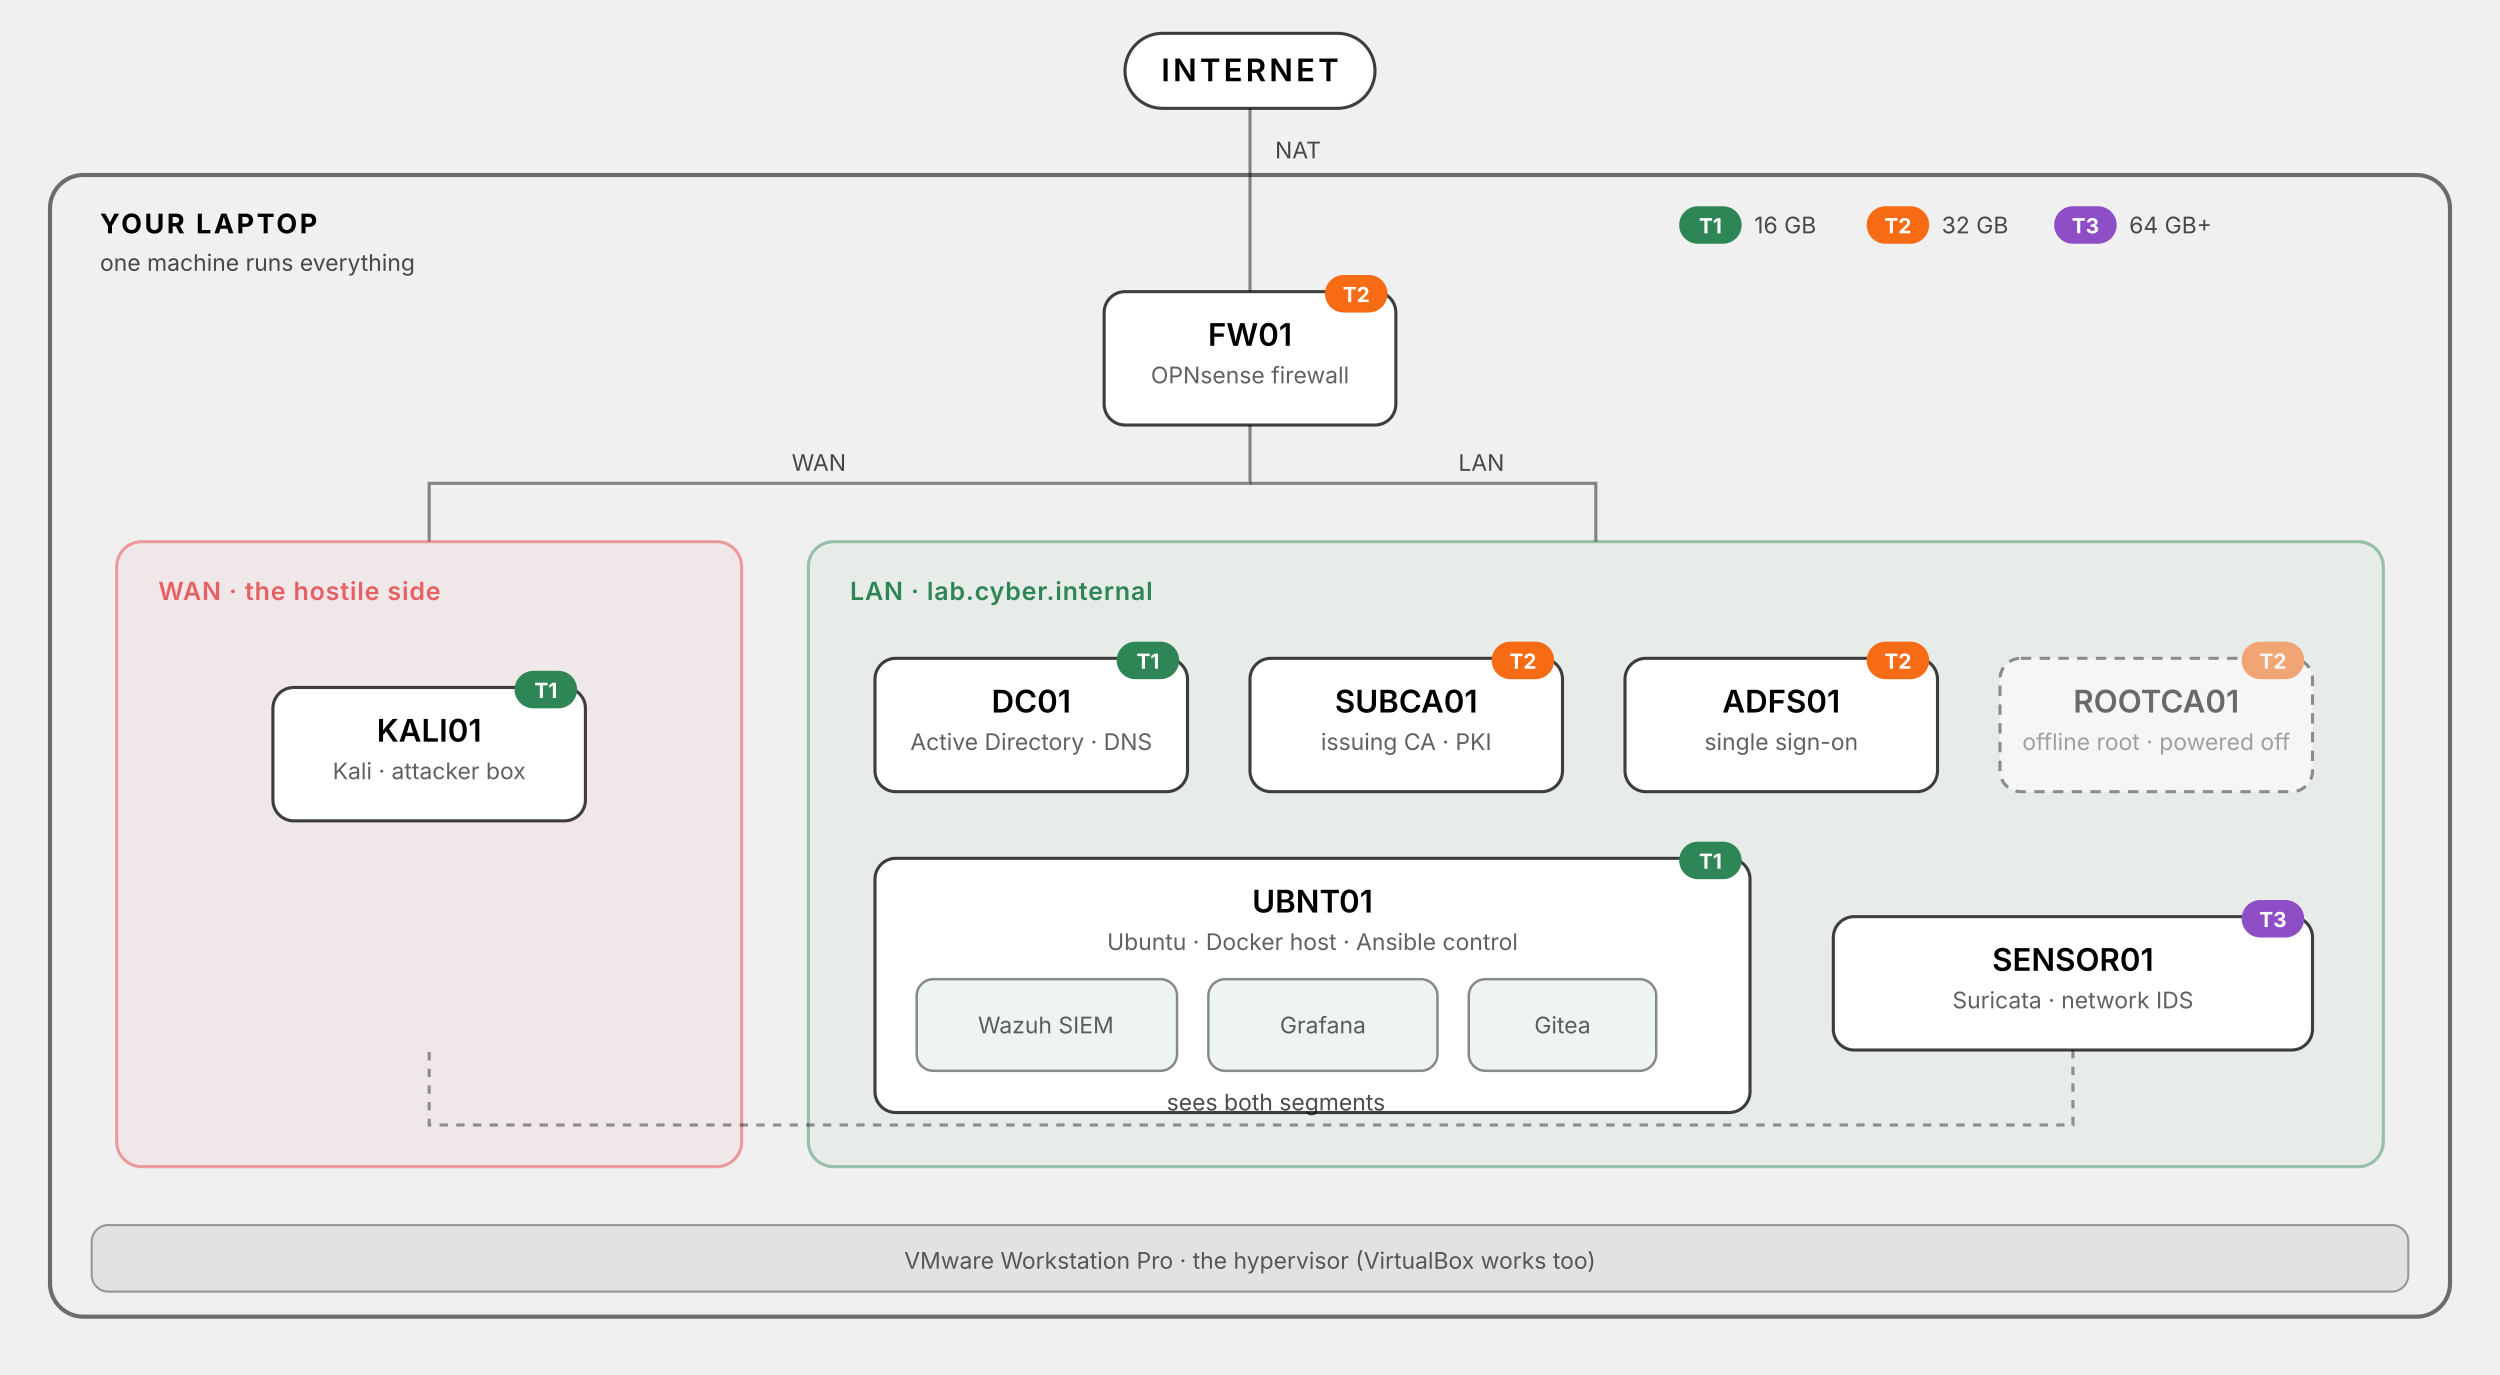
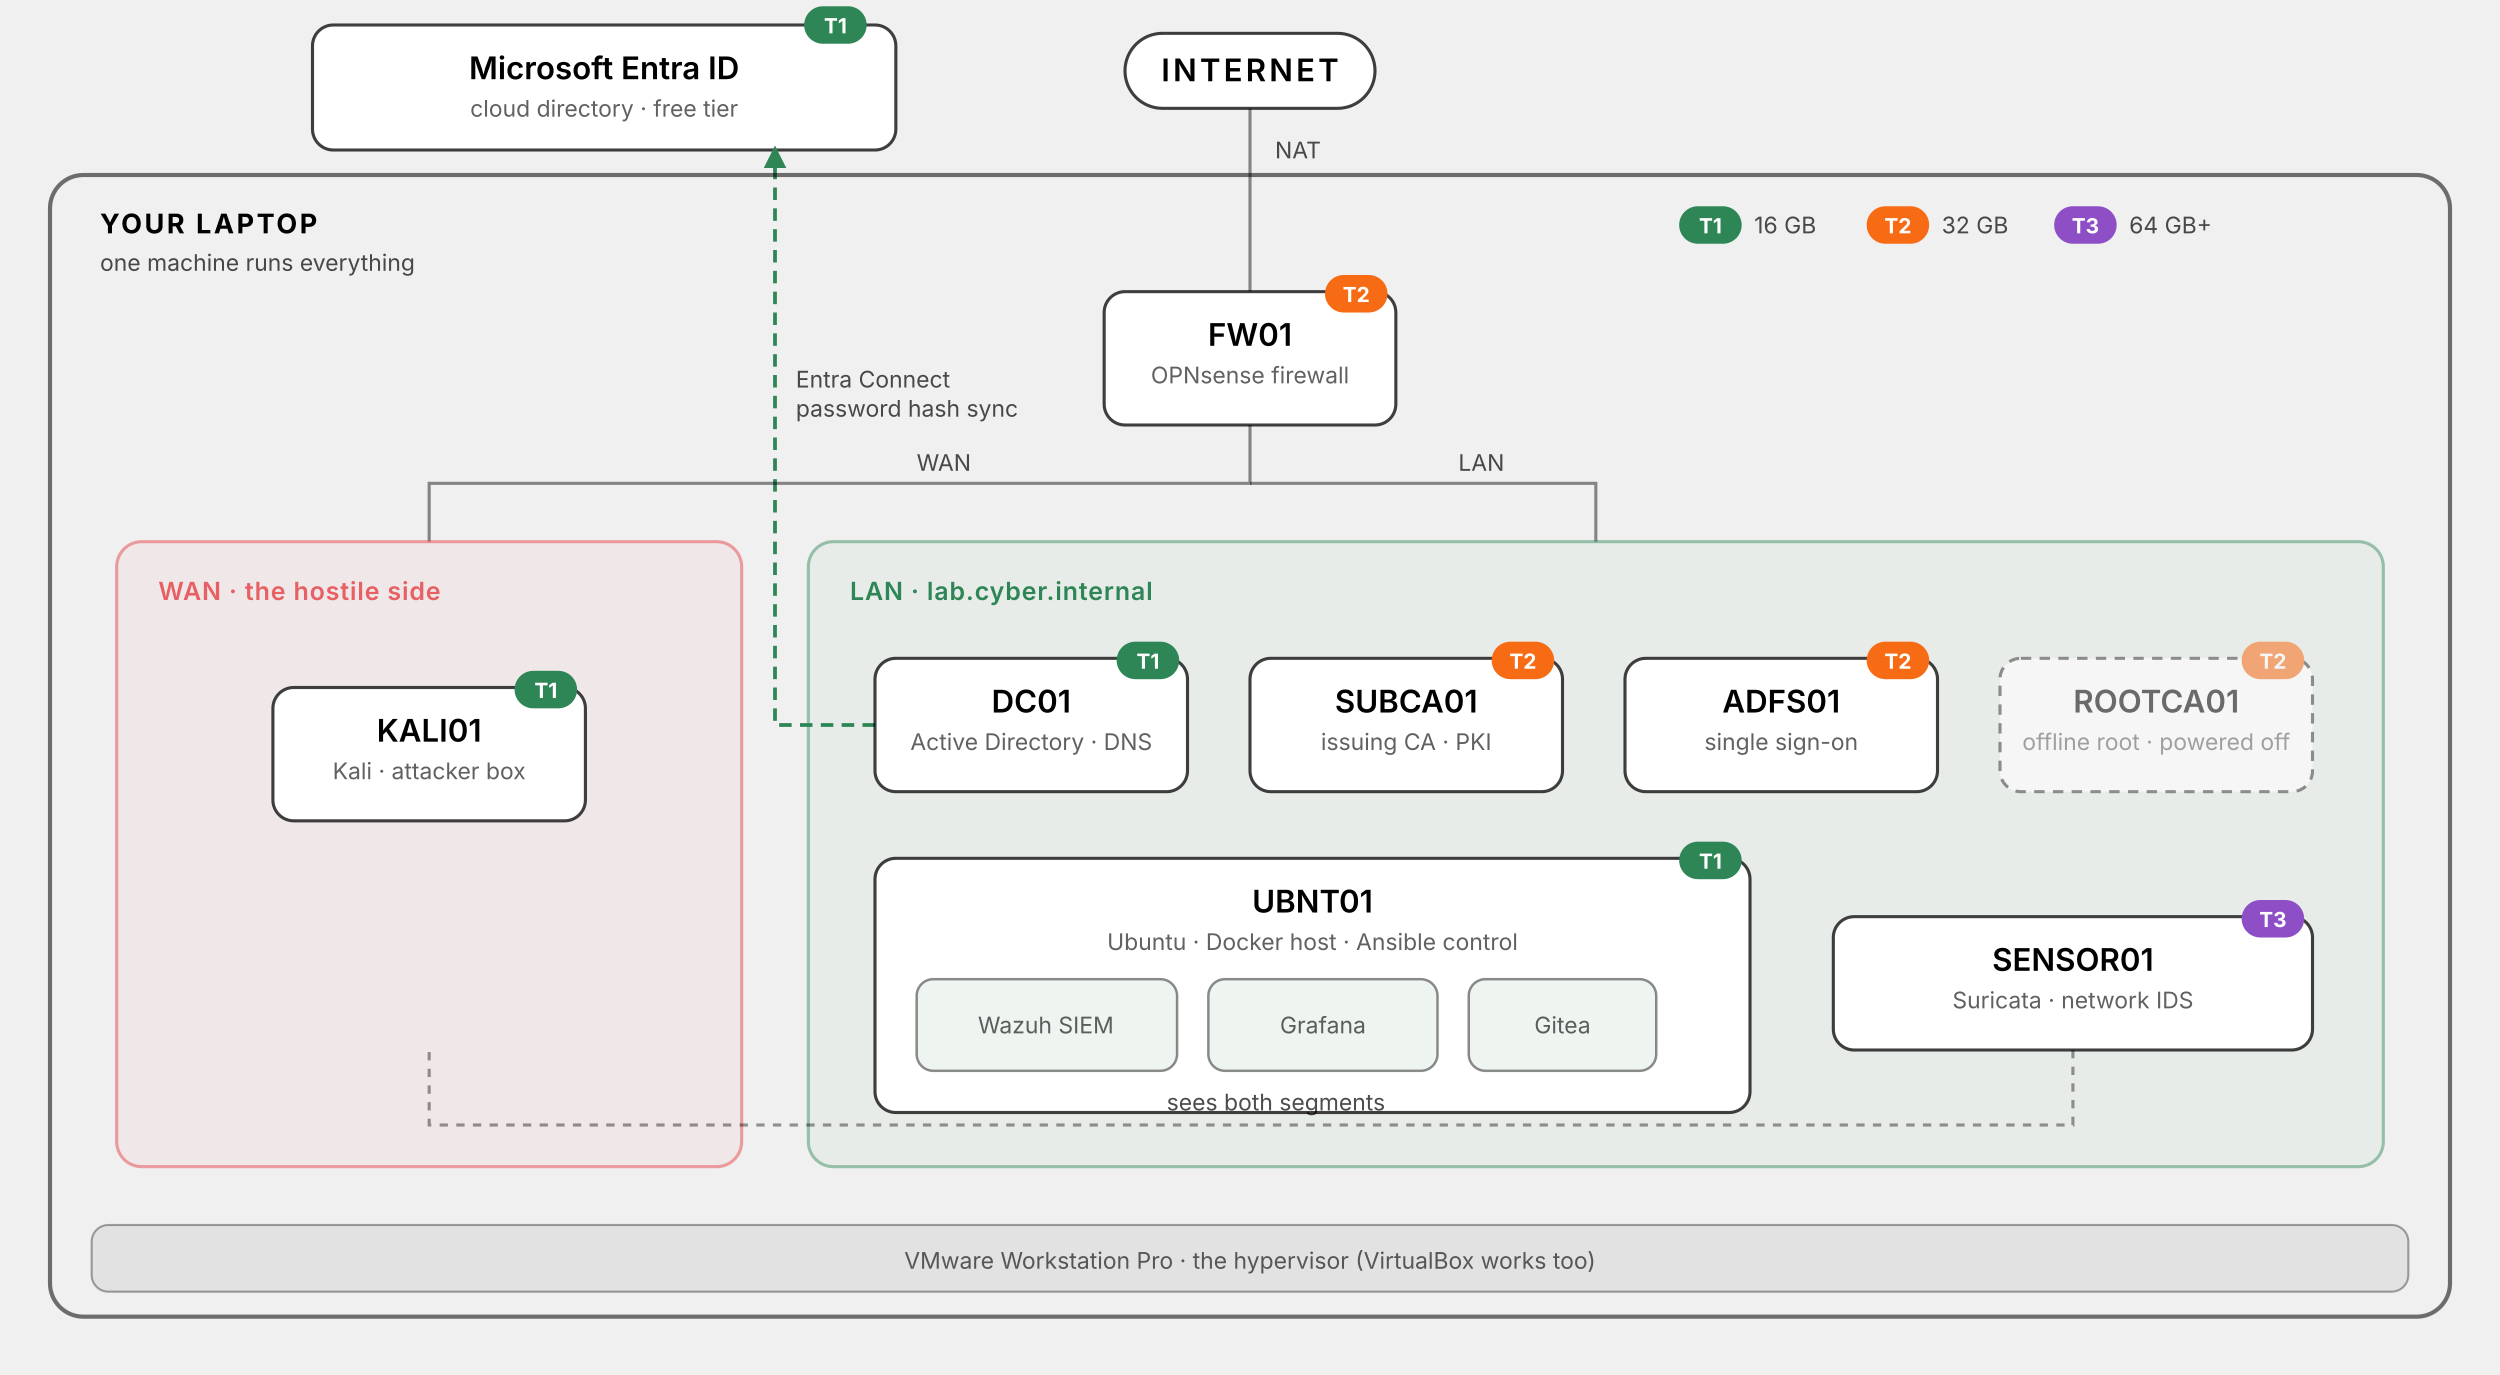
<svg xmlns="http://www.w3.org/2000/svg" viewBox="0 0 1200 660" font-family="system-ui, -apple-system, 'Segoe UI', sans-serif">
  <defs>
    <style>
      .box { fill: var(--ifm-background-surface-color, #ffffff); stroke: currentColor; stroke-opacity: 0.75; stroke-width: 1.5; }
      .name { fill: currentColor; font-size: 15px; font-weight: 600; text-anchor: middle; }
      .role { fill: currentColor; fill-opacity: 0.62; font-size: 11px; text-anchor: middle; }
      .wire { stroke: currentColor; stroke-opacity: 0.45; stroke-width: 1.5; fill: none; }
      .zonelabel { font-size: 12px; font-weight: 600; letter-spacing: 0.4px; }
      .pilltext { fill: #ffffff; font-size: 10px; font-weight: 700; text-anchor: middle; }
      .legend { fill: currentColor; fill-opacity: 0.7; font-size: 11px; }
      .t1 { fill: var(--ifm-color-primary, #2e8555); }
      .t2 { fill: #f76b15; }
      .t3 { fill: #8e4ec6; }
    </style>
+     <marker id="syncarrow" viewBox="0 0 10 10" refX="8" refY="5" markerWidth="6" markerHeight="6" orient="auto-start-reverse">
+       <path d="M 0 0 L 10 5 L 0 10 z" fill="var(--ifm-color-primary, #2e8555)" />
+     </marker>
  </defs>
  <rect x="540" y="16" width="120" height="36" rx="18" class="box" />
  <text x="600" y="39" class="name" font-size="12" letter-spacing="1.5">INTERNET</text>
  <line x1="600" y1="52" x2="600" y2="140" class="wire" />
  <text x="612" y="76" class="legend">NAT</text>
+   <rect x="150" y="12" width="280" height="60" rx="10" class="box" />
+   <text x="290" y="38" class="name">Microsoft Entra ID</text>
+   <text x="290" y="56" class="role">cloud directory · free tier</text>
+   <rect x="386" y="3" width="30" height="18" rx="9" class="t1" />
+   <text x="401" y="16" class="pilltext">T1</text>
+   <polyline points="420,348 372,348 372,72" fill="none" stroke="var(--ifm-color-primary, #2e8555)" stroke-width="1.8" stroke-dasharray="6 4" marker-end="url(#syncarrow)" />
+   <text x="382" y="186" class="legend">Entra Connect</text>
+   <text x="382" y="200" class="legend">password hash sync</text>
  <rect x="24" y="84" width="1152" height="548" rx="16" fill="none" stroke="currentColor" stroke-opacity="0.55" stroke-width="2" />
  <text x="48" y="112" fill="currentColor" font-size="13" font-weight="700" letter-spacing="1.2">YOUR LAPTOP</text>
  <text x="48" y="130" class="legend">one machine runs everything</text>
  <rect x="806" y="99" width="30" height="18" rx="9" class="t1" />
  <text x="821" y="112" class="pilltext">T1</text>
  <text x="842" y="112" class="legend">16 GB</text>
  <rect x="896" y="99" width="30" height="18" rx="9" class="t2" />
  <text x="911" y="112" class="pilltext">T2</text>
  <text x="932" y="112" class="legend">32 GB</text>
  <rect x="986" y="99" width="30" height="18" rx="9" class="t3" />
  <text x="1001" y="112" class="pilltext">T3</text>
  <text x="1022" y="112" class="legend">64 GB+</text>
  <rect x="530" y="140" width="140" height="64" rx="10" class="box" />
  <text x="600" y="166" class="name">FW01</text>
  <text x="600" y="184" class="role">OPNsense firewall</text>
  <rect x="636" y="132" width="30" height="18" rx="9" class="t2" />
  <text x="651" y="145" class="pilltext">T2</text>
  <polyline points="600,204 600,232 206,232 206,260" class="wire" />
  <polyline points="600,232 766,232 766,260" class="wire" />
-   <text x="380" y="226" class="legend">WAN</text>
+   <text x="440" y="226" class="legend">WAN</text>
  <text x="700" y="226" class="legend">LAN</text>
  <rect x="56" y="260" width="300" height="300" rx="12" fill="#e5484d" fill-opacity="0.05" stroke="#e5484d" stroke-opacity="0.5" stroke-width="1.5" />
  <text x="76" y="288" fill="#e5484d" fill-opacity="0.85" class="zonelabel">WAN · the hostile side</text>
  <rect x="131" y="330" width="150" height="64" rx="10" class="box" stroke="#e5484d" stroke-opacity="0.8" />
  <text x="206" y="356" class="name">KALI01</text>
  <text x="206" y="374" class="role">Kali · attacker box</text>
  <rect x="247" y="322" width="30" height="18" rx="9" class="t1" />
  <text x="262" y="335" class="pilltext">T1</text>
  <rect x="388" y="260" width="756" height="300" rx="12" fill="var(--ifm-color-primary, #2e8555)" fill-opacity="0.045" stroke="var(--ifm-color-primary, #2e8555)" stroke-opacity="0.45" stroke-width="1.5" />
  <text x="408" y="288" fill="var(--ifm-color-primary, #2e8555)" class="zonelabel">LAN · lab.cyber.internal</text>
  <rect x="420" y="316" width="150" height="64" rx="10" class="box" />
  <text x="495" y="342" class="name">DC01</text>
  <text x="495" y="360" class="role">Active Directory · DNS</text>
  <rect x="536" y="308" width="30" height="18" rx="9" class="t1" />
  <text x="551" y="321" class="pilltext">T1</text>
  <rect x="600" y="316" width="150" height="64" rx="10" class="box" />
  <text x="675" y="342" class="name">SUBCA01</text>
  <text x="675" y="360" class="role">issuing CA · PKI</text>
  <rect x="716" y="308" width="30" height="18" rx="9" class="t2" />
  <text x="731" y="321" class="pilltext">T2</text>
  <rect x="780" y="316" width="150" height="64" rx="10" class="box" />
  <text x="855" y="342" class="name">ADFS01</text>
  <text x="855" y="360" class="role">single sign-on</text>
  <rect x="896" y="308" width="30" height="18" rx="9" class="t2" />
  <text x="911" y="321" class="pilltext">T2</text>
  <g opacity="0.55">
    <rect x="960" y="316" width="150" height="64" rx="10" class="box" stroke-dasharray="5 4" />
    <text x="1035" y="342" class="name">ROOTCA01</text>
    <text x="1035" y="360" class="role">offline root · powered off</text>
    <rect x="1076" y="308" width="30" height="18" rx="9" class="t2" />
    <text x="1091" y="321" class="pilltext">T2</text>
  </g>
  <rect x="420" y="412" width="420" height="122" rx="10" class="box" />
  <text x="630" y="438" class="name">UBNT01</text>
  <text x="630" y="456" class="role">Ubuntu · Docker host · Ansible control</text>
  <rect x="806" y="404" width="30" height="18" rx="9" class="t1" />
  <text x="821" y="417" class="pilltext">T1</text>
  <rect x="440" y="470" width="125" height="44" rx="8" fill="var(--ifm-color-primary, #2e8555)" fill-opacity="0.08" stroke="currentColor" stroke-opacity="0.45" stroke-width="1.2" />
  <text x="502" y="496" class="role" fill-opacity="0.85">Wazuh SIEM</text>
  <rect x="580" y="470" width="110" height="44" rx="8" fill="var(--ifm-color-primary, #2e8555)" fill-opacity="0.08" stroke="currentColor" stroke-opacity="0.45" stroke-width="1.2" />
  <text x="635" y="496" class="role" fill-opacity="0.85">Grafana</text>
  <rect x="705" y="470" width="90" height="44" rx="8" fill="var(--ifm-color-primary, #2e8555)" fill-opacity="0.08" stroke="currentColor" stroke-opacity="0.45" stroke-width="1.2" />
  <text x="750" y="496" class="role" fill-opacity="0.85">Gitea</text>
  <rect x="880" y="440" width="230" height="64" rx="10" class="box" />
  <text x="995" y="466" class="name">SENSOR01</text>
  <text x="995" y="484" class="role">Suricata · network IDS</text>
  <rect x="1076" y="432" width="30" height="18" rx="9" class="t3" />
  <text x="1091" y="445" class="pilltext">T3</text>
  <polyline points="995,504 995,540 206,540 206,504" stroke="currentColor" stroke-opacity="0.4" stroke-width="1.5" stroke-dasharray="4 4" fill="none" />
  <text x="560" y="533" class="legend">sees both segments</text>
  <rect x="44" y="588" width="1112" height="32" rx="8" fill="currentColor" fill-opacity="0.06" stroke="currentColor" stroke-opacity="0.35" stroke-width="1" />
  <text x="600" y="609" class="role" font-size="12" fill-opacity="0.75">VMware Workstation Pro · the hypervisor (VirtualBox works too)</text>
</svg>
